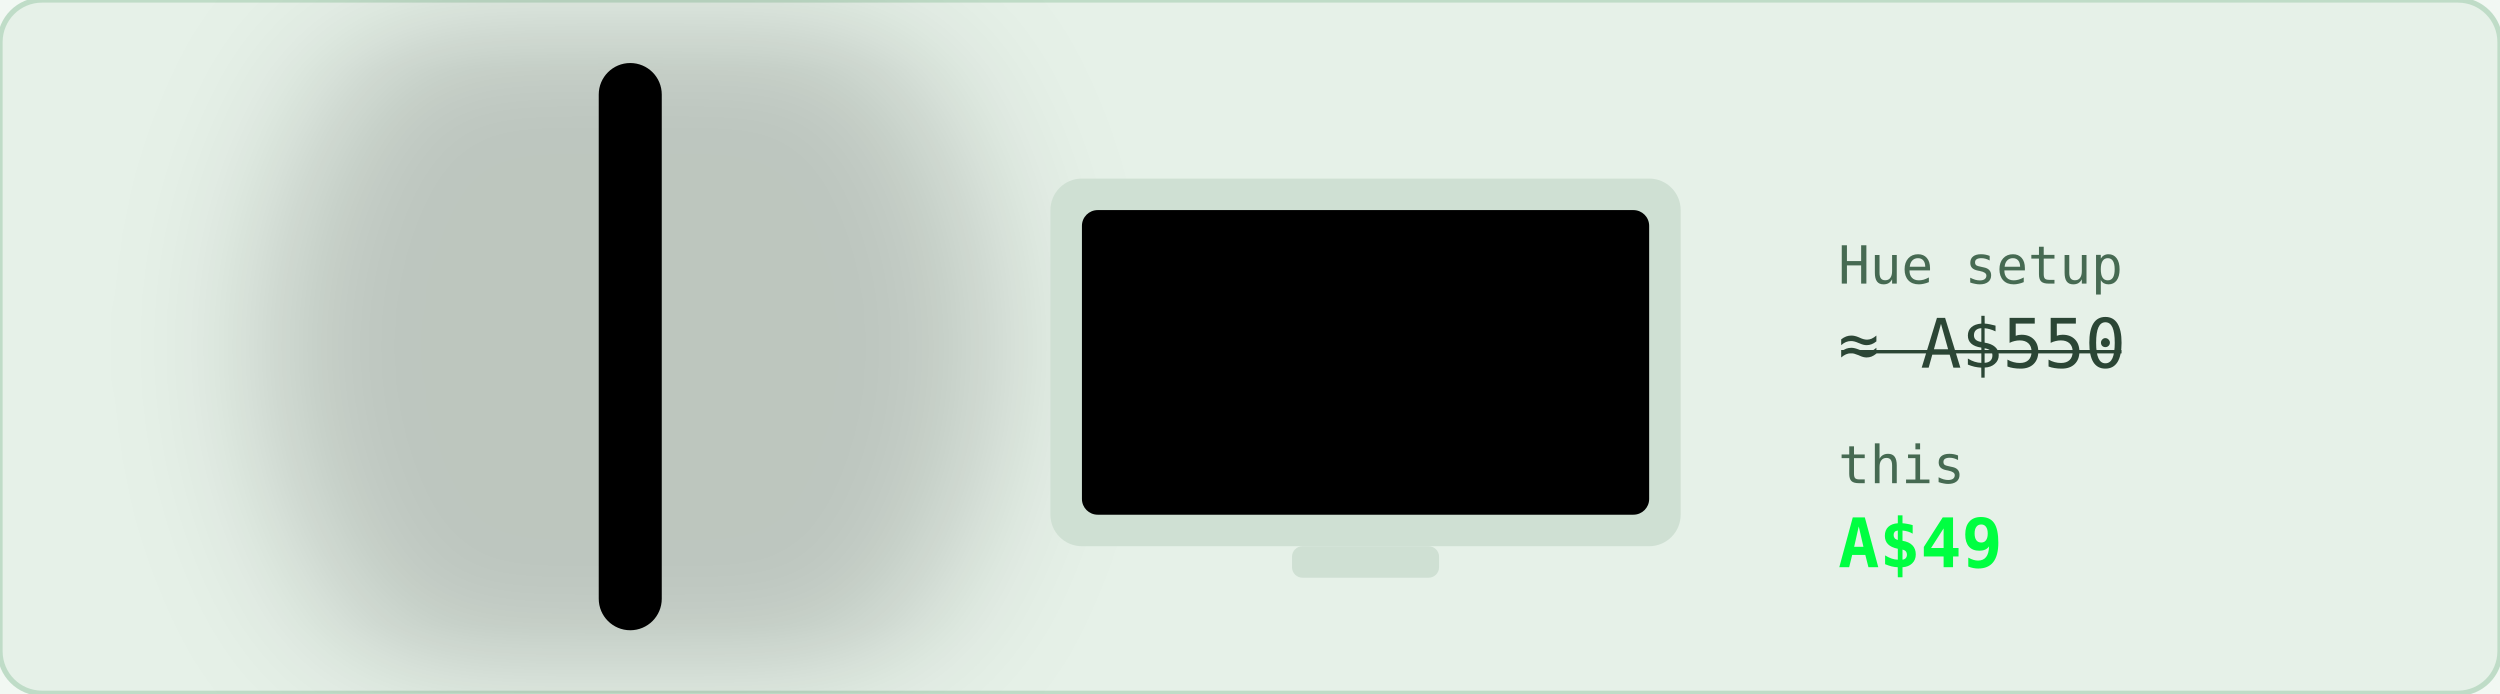
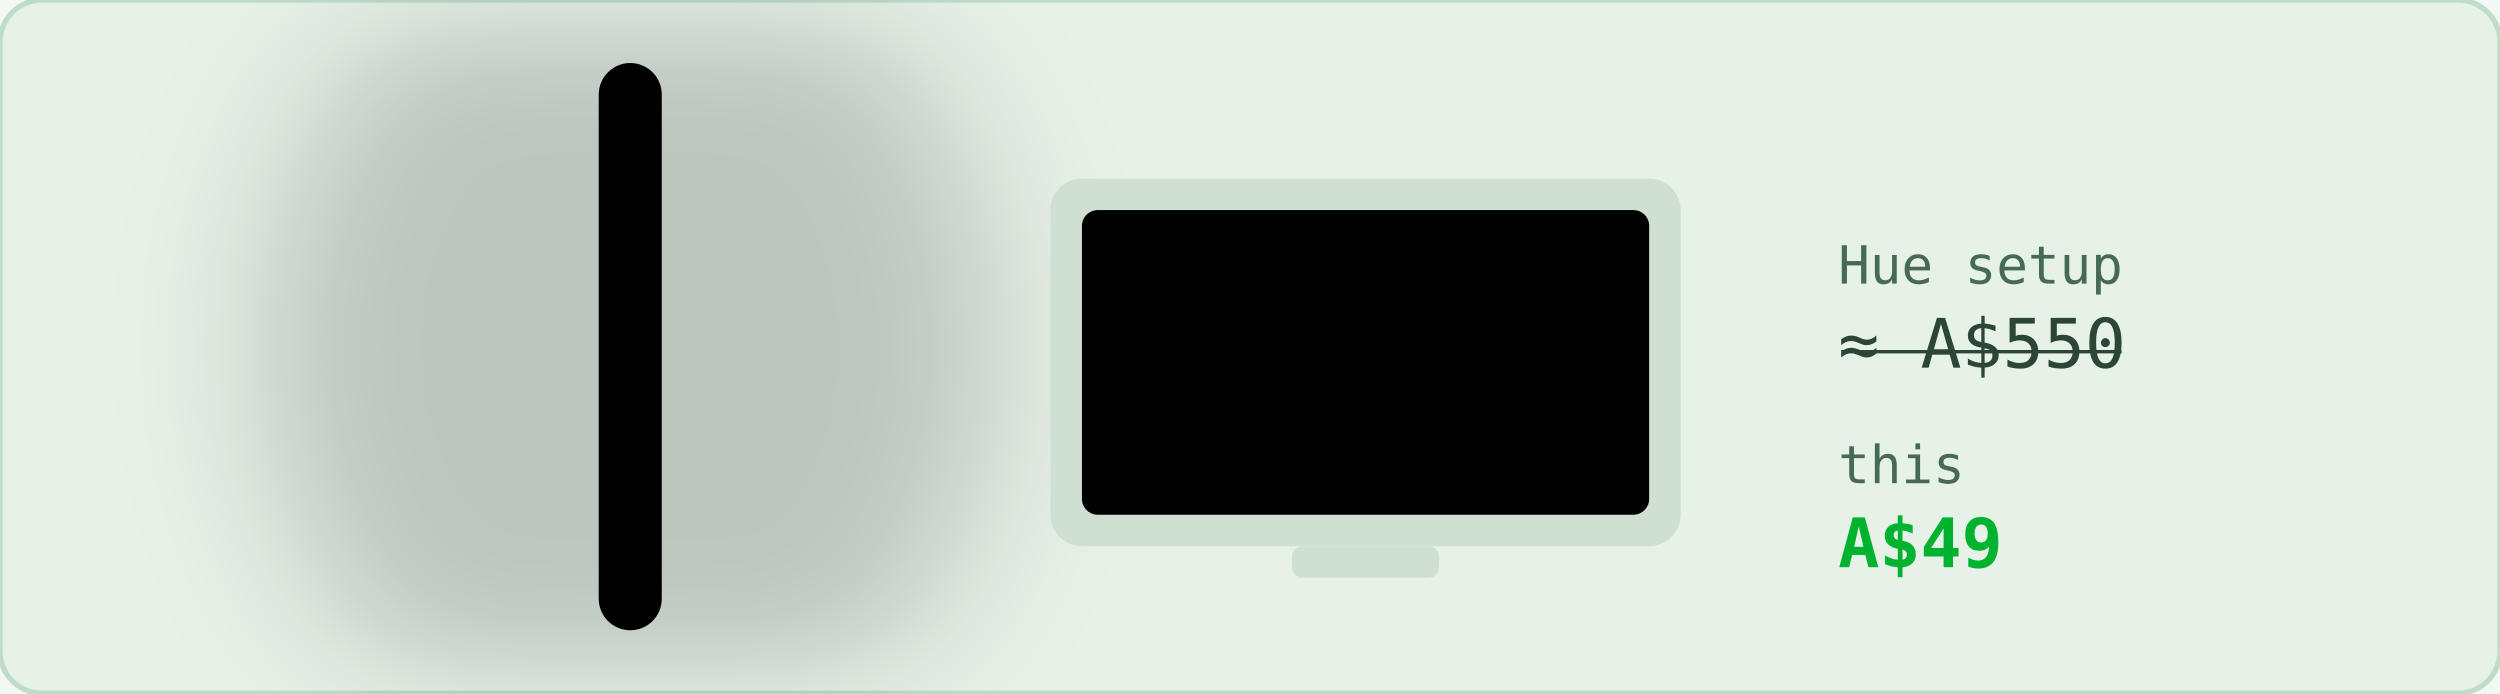
<svg xmlns="http://www.w3.org/2000/svg" viewBox="22 68 476 132" width="476" height="132" role="img" aria-label="Lantern, screen sync for a cheap LED bar">
  <style>
.t{font-family:ui-monospace,'JetBrains Mono','SF Mono',SFMono-Regular,Menlo,Consolas,monospace}
@keyframes hue{0%,20%{fill:#ff8a3d}33%,53%{fill:#3dff7a}66%,86%{fill:#c9d4ff}100%{fill:#ff8a3d}}
@keyframes glow{0%,20%{fill:#ff8a3d}33%,53%{fill:#3dff7a}66%,86%{fill:#c9d4ff}100%{fill:#ff8a3d}}
.c{animation:hue 9s ease-in-out infinite}
.g{animation:glow 9s ease-in-out infinite;opacity:.18}
</style>
  <defs>
    <filter id="b" x="-1" y="-1" width="3" height="3">
      <feGaussianBlur stdDeviation="14" />
    </filter>
  </defs>
  <rect x="1" y="1" width="518" height="304" rx="12" fill="#f2f8f3" stroke="#bfdcc7" />
-   <rect x="1" y="1" width="518" height="3" rx="1.5" fill="#00ff41" opacity=".55" />
-   <rect x="22" y="20" width="34" height="34" rx="9" fill="#00ff41" />
+   <rect x="1" y="1" width="518" height="3" rx="1.5" fill="#00b32e" opacity=".55" />
+   <rect x="22" y="20" width="34" height="34" rx="9" fill="#00b32e" />
  <rect x="34" y="26" width="5" height="22" rx="2.5" fill="#f2f8f3" />
  <rect x="42" y="36" width="9" height="7" rx="1.5" fill="#f2f8f3" />
  <text class="t" x="68" y="36" font-size="14.5" fill="#0e1a13" font-weight="600">Lantern · Screen Sync for a A$49 Light</text>
  <text class="t" x="68" y="51" font-size="9" fill="#466a52" letter-spacing="1.1">SWIFT · SWIFTUI · BLUETOOTH LE</text>
  <rect x="22" y="68" width="476" height="132" rx="8" fill="#e6f1e8" stroke="#bfdcc7" />
  <clipPath id="c">
    <rect x="22" y="68" width="476" height="132" rx="8" />
  </clipPath>
  <g clip-path="url(#c)">
    <g transform="translate(22,68)">
      <ellipse class="g" cx="120" cy="66" rx="70" ry="80" filter="url(#b)" />
      <rect class="c" x="114" y="12" width="12" height="108" rx="6" />
      <rect x="200" y="34" width="120" height="70" rx="6" fill="#cfe0d3" />
      <rect class="c" x="206" y="40" width="108" height="58" rx="3" />
      <rect x="246" y="104" width="28" height="6" rx="2" fill="#cfe0d3" />
      <text class="t" x="350" y="54" font-size="10" fill="#466a52">Hue setup</text>
      <text class="t" x="350" y="70" font-size="13" fill="#2b4635" text-decoration="line-through">≈ A$550</text>
      <text class="t" x="350" y="92" font-size="10" fill="#466a52">this</text>
-       <text class="t" x="350" y="108" font-size="13" font-weight="700" fill="#00ff41">A$49</text>
+       <text class="t" x="350" y="108" font-size="13" font-weight="700" fill="#00b32e">A$49</text>
    </g>
  </g>
  <text class="t" x="22" y="224" font-size="11.5" fill="#2b4635">A Mac menu bar app that makes a cheap Bluetooth LED bar follow</text>
  <text class="t" x="22" y="242" font-size="11.5" fill="#2b4635">the screen, Hue-style. Reverse-engineered the light’s protocol,</text>
  <text class="t" x="22" y="260" font-size="11.5" fill="#2b4635">calibrated LED colour by eye, shipped with a site and release.</text>
  <line x1="22" y1="272" x2="498" y2="272" stroke="#bfdcc7" />
-   <text class="t" x="22" y="291" font-size="10.5" fill="#00ff41" opacity=".85">› github.com/Mayukh-D/lantern</text>
+   <text class="t" x="22" y="291" font-size="10.5" fill="#00b32e" opacity=".85">› github.com/Mayukh-D/lantern</text>
</svg>
